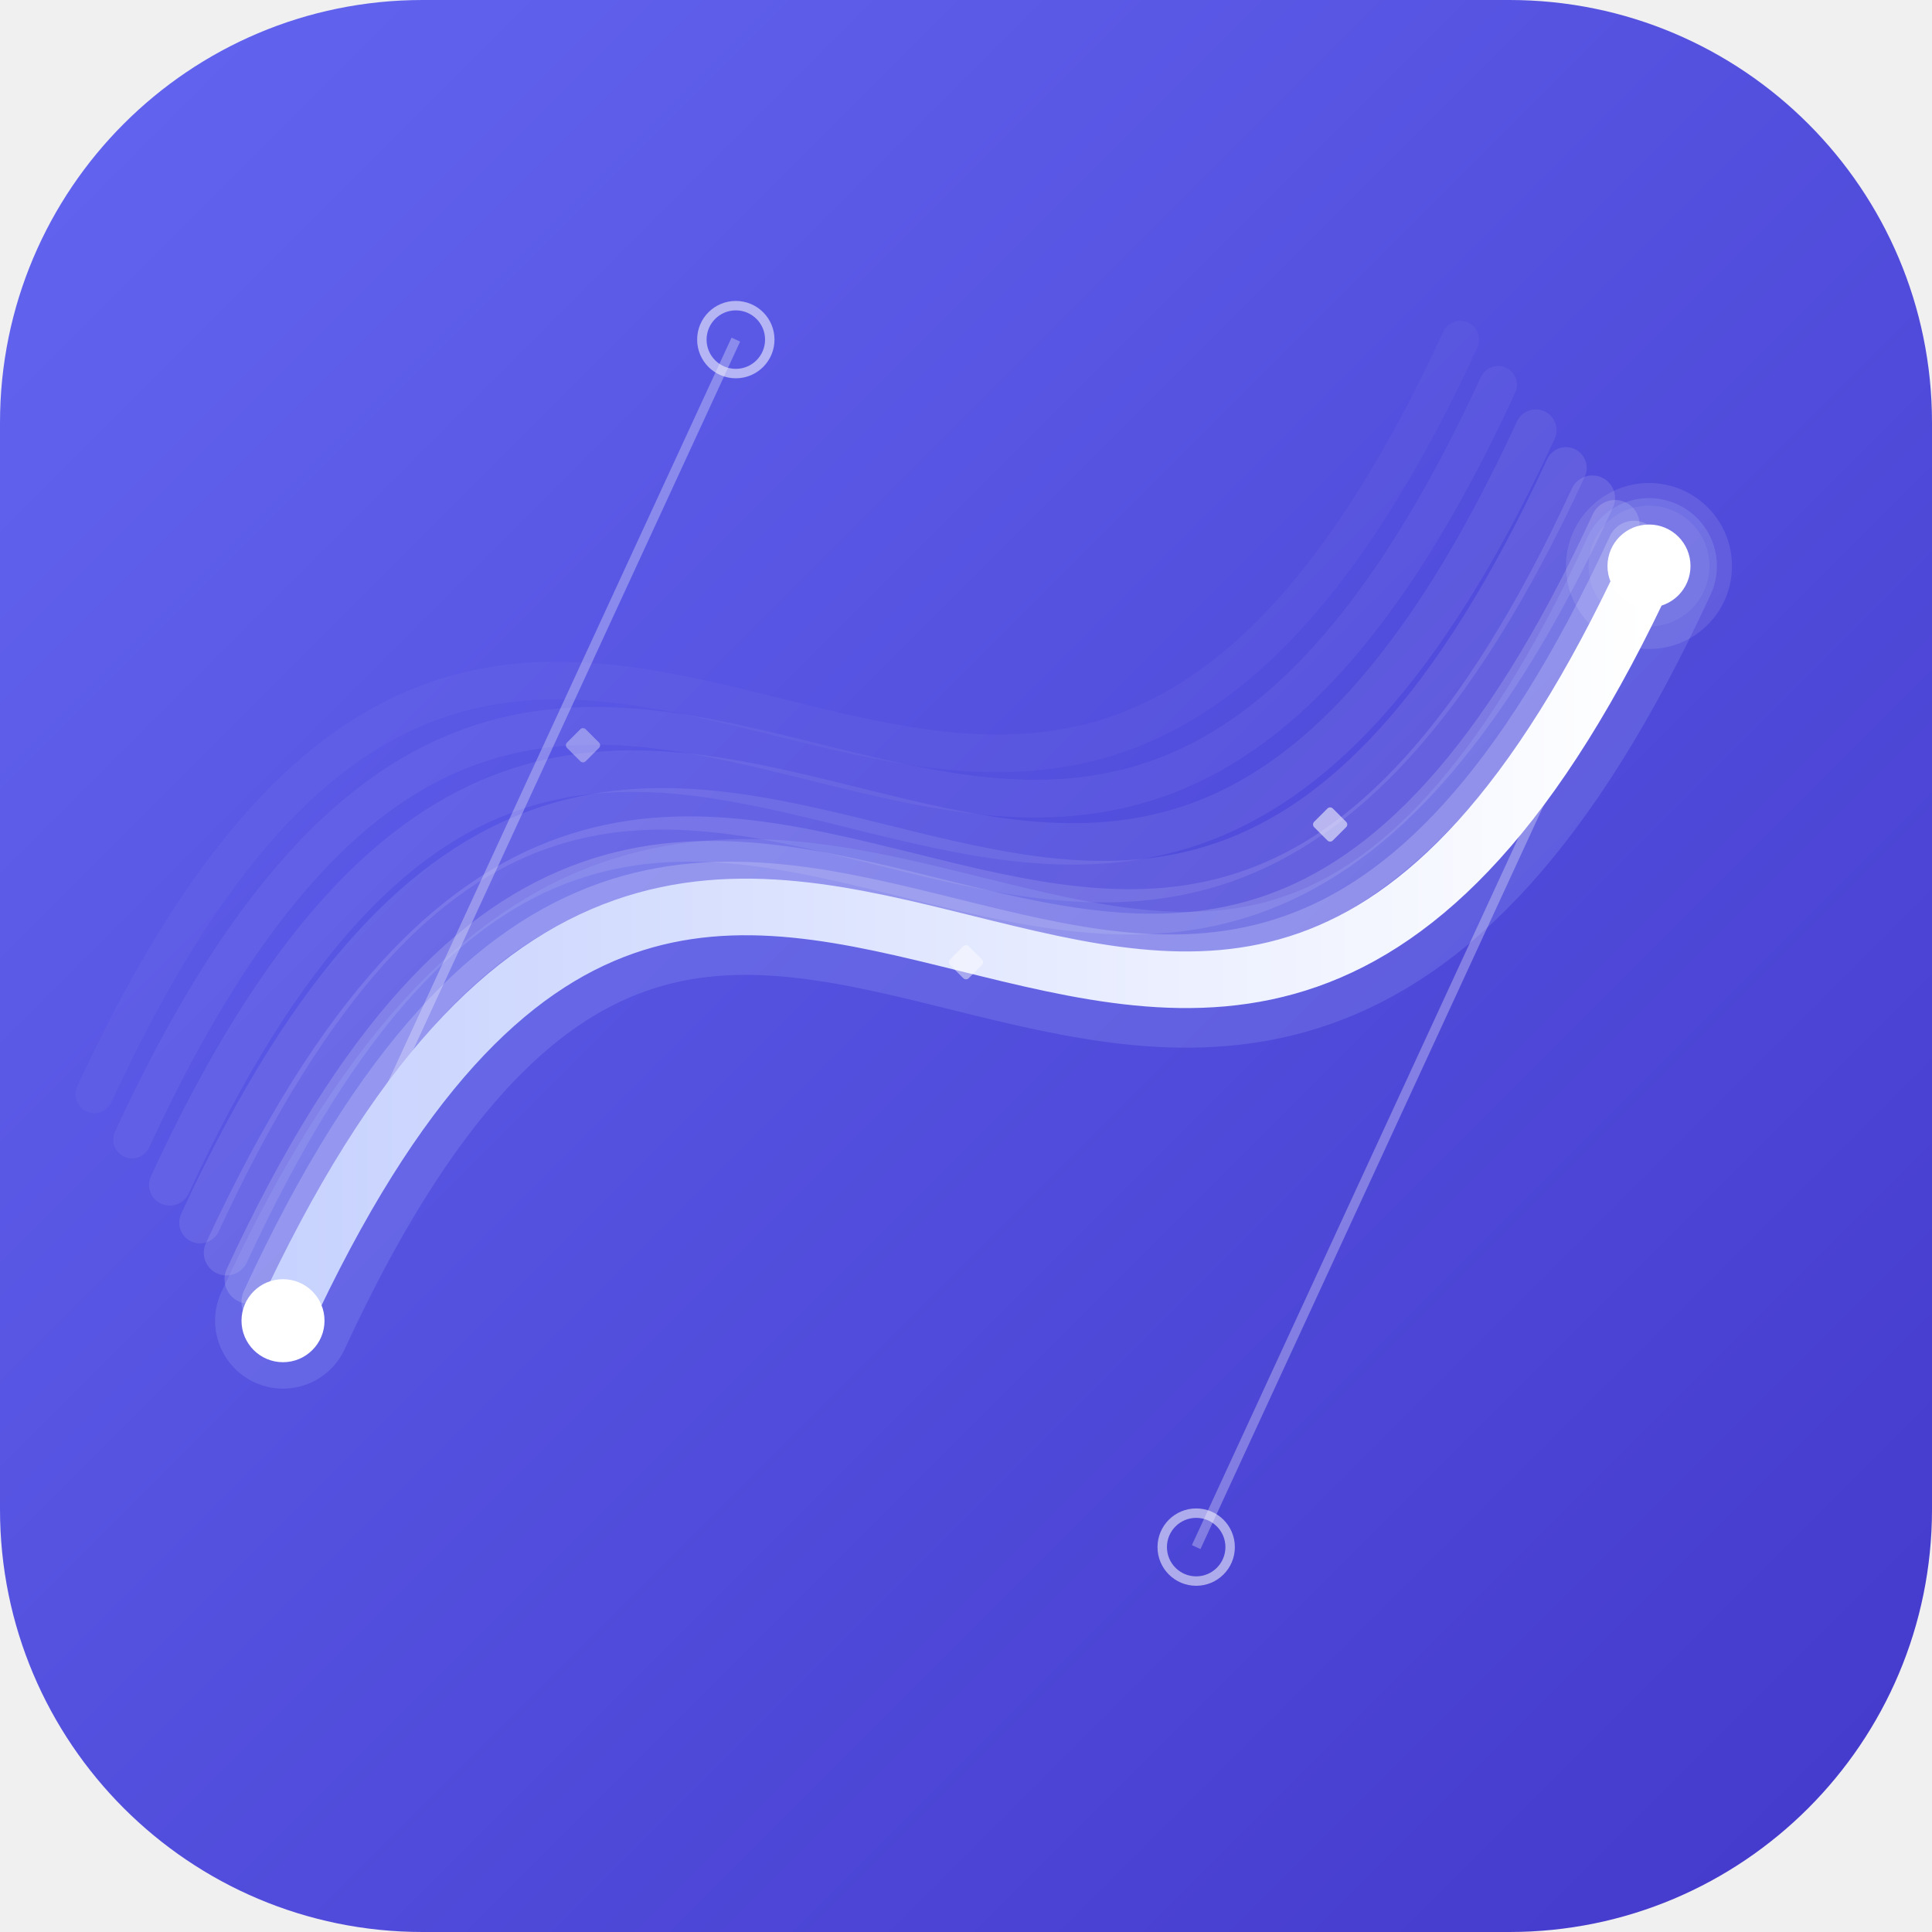
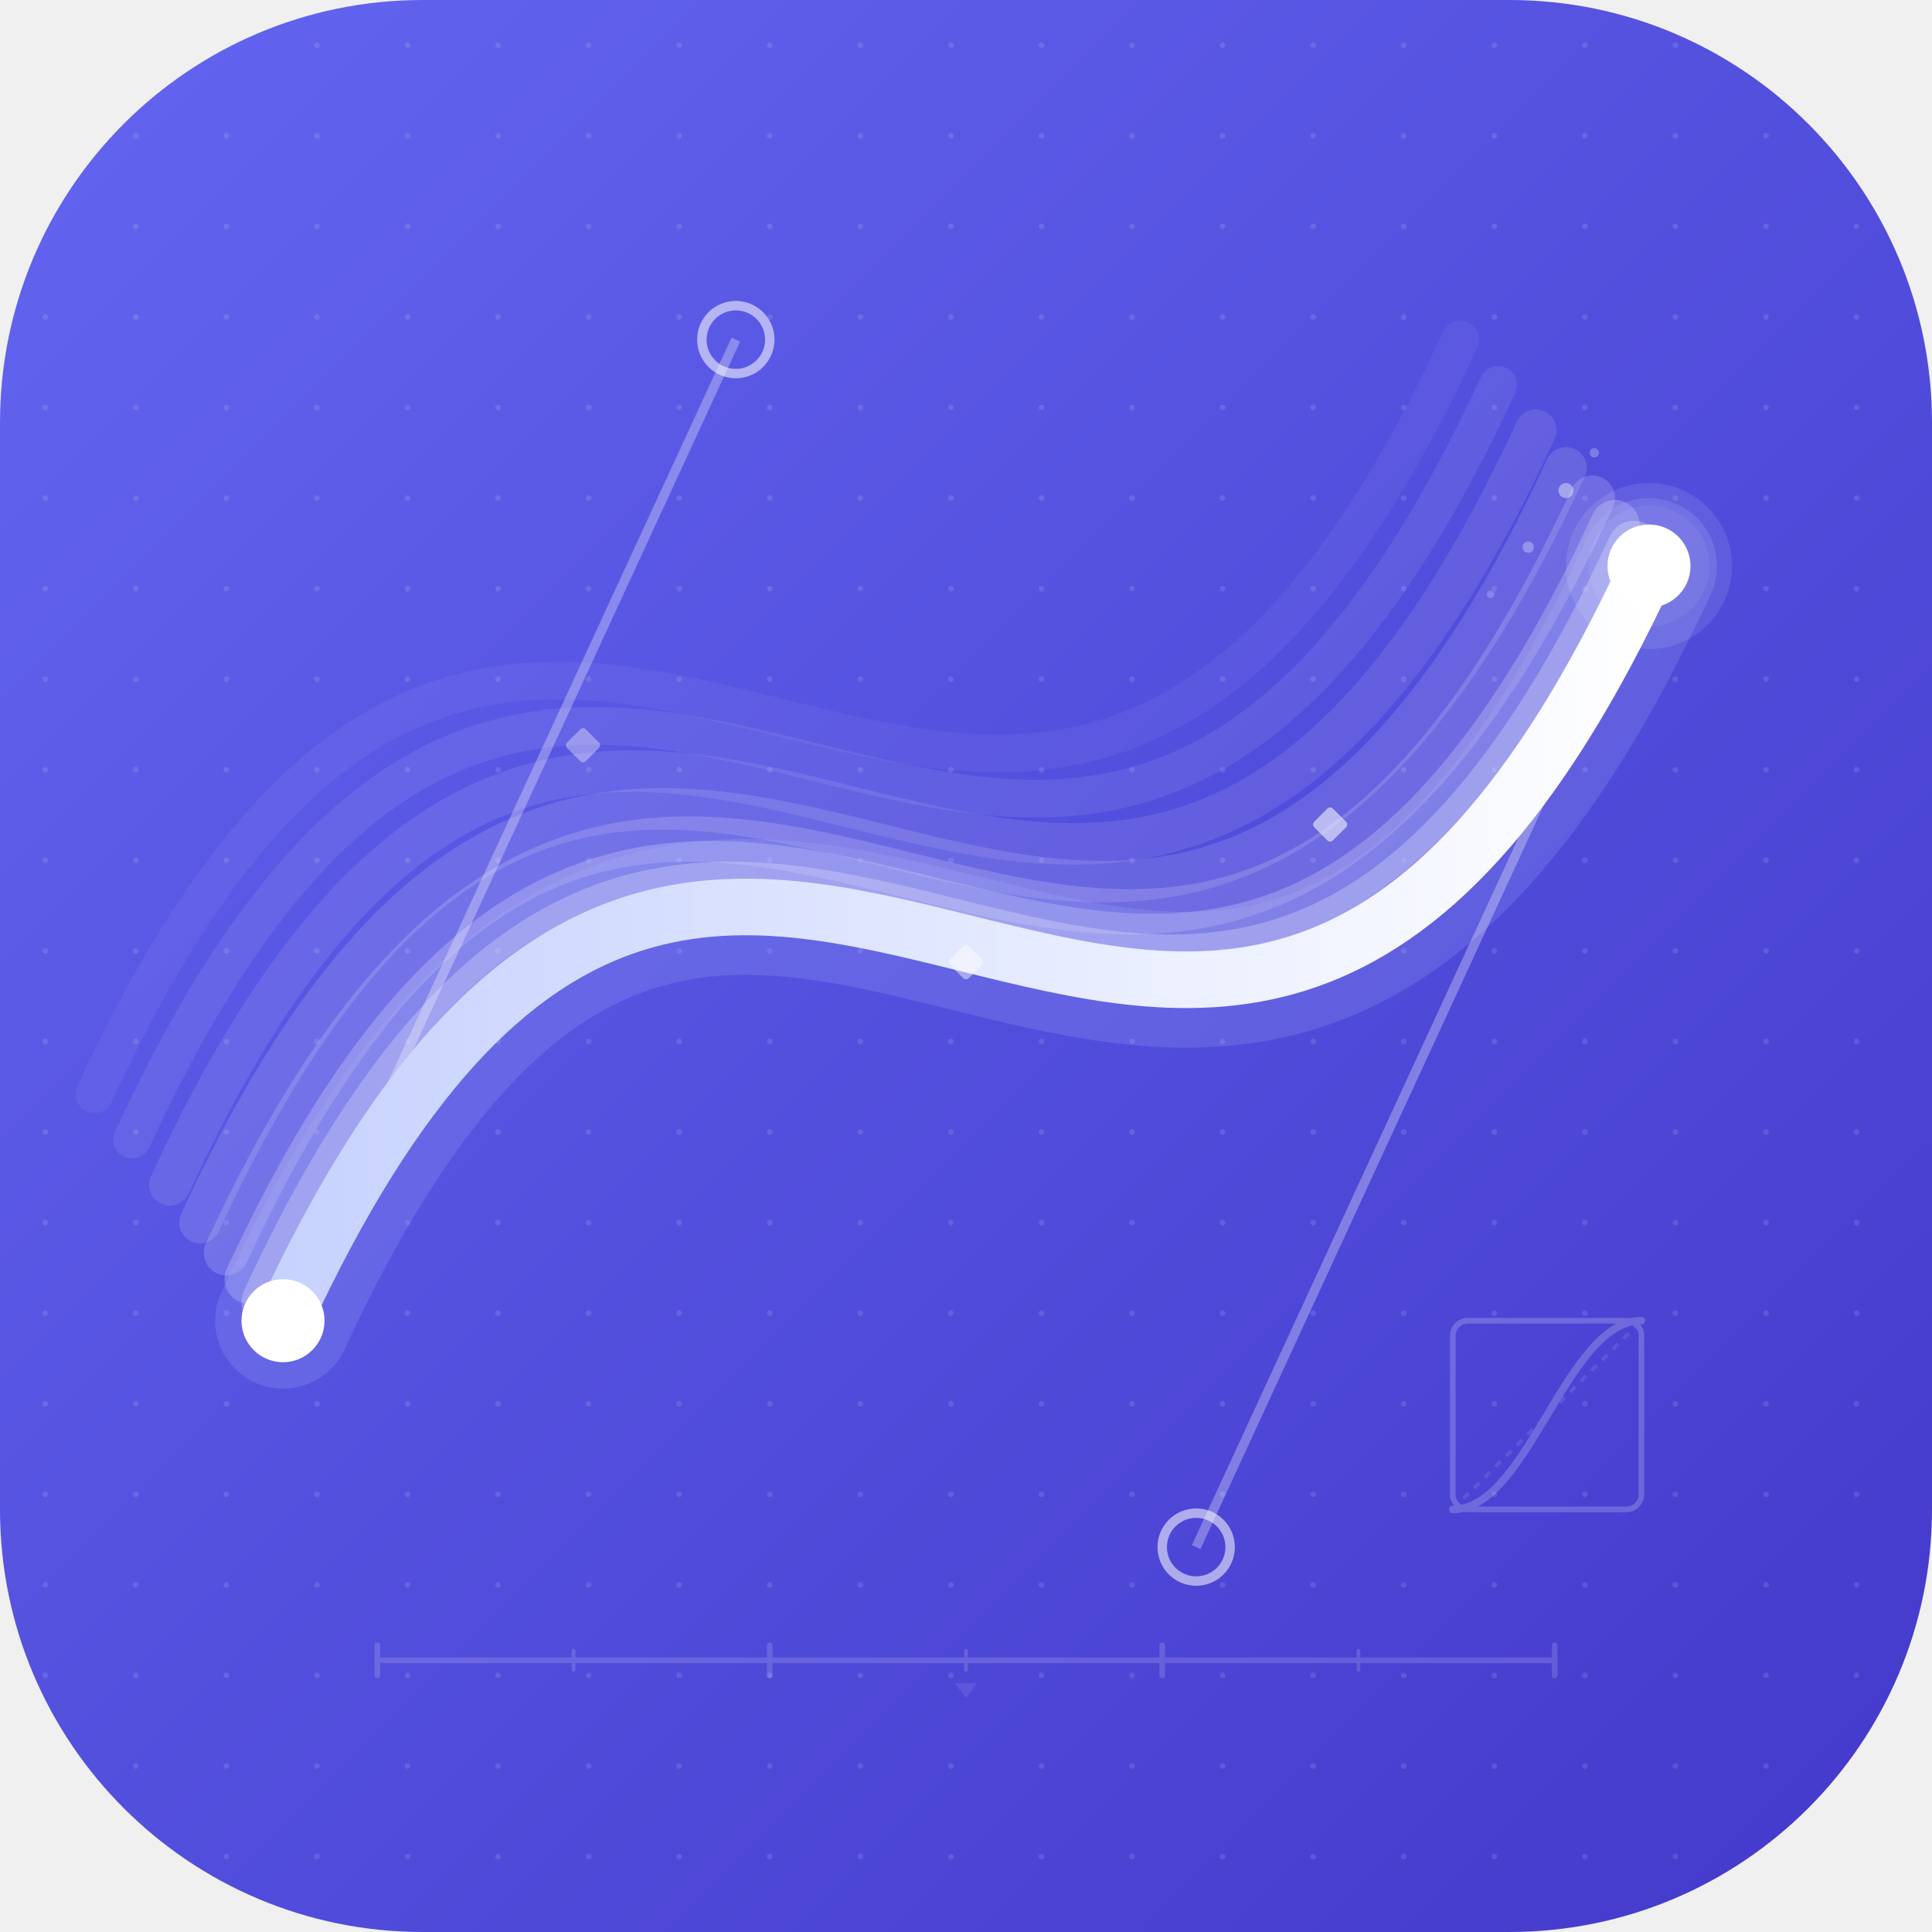
<svg xmlns="http://www.w3.org/2000/svg" viewBox="0 0 1024 1024" width="1024" height="1024">
  <defs>
    <linearGradient id="bg" x1="0" y1="0" x2="1" y2="1">
      <stop offset="0%" stop-color="#6366F1" />
      <stop offset="100%" stop-color="#4338CA" />
    </linearGradient>
    <linearGradient id="curve-main" x1="0" y1="0" x2="1" y2="0">
      <stop offset="0%" stop-color="#C7D2FE" />
      <stop offset="100%" stop-color="#FFFFFF" />
    </linearGradient>
+     <pattern id="dots" x="0" y="0" width="48" height="48" patternUnits="userSpaceOnUse">
+       <circle cx="24" cy="24" r="1.5" fill="#FFFFFF" opacity="0.12" />
+     </pattern>
  </defs>
  <rect width="1024" height="1024" rx="224" ry="224" fill="url(#bg)" />
-   <path d="M 150 700 C 390 180, 634 820, 874 300" fill="none" stroke="#FFFFFF" stroke-opacity="0.03" stroke-width="20" stroke-linecap="round" transform="translate(-100, -120)" />
-   <path d="M 150 700 C 390 180, 634 820, 874 300" fill="none" stroke="#FFFFFF" stroke-opacity="0.05" stroke-width="20" stroke-linecap="round" transform="translate(-80, -96)" />
-   <path d="M 150 700 C 390 180, 634 820, 874 300" fill="none" stroke="#FFFFFF" stroke-opacity="0.07" stroke-width="22" stroke-linecap="round" transform="translate(-60, -72)" />
-   <path d="M 150 700 C 390 180, 634 820, 874 300" fill="none" stroke="#FFFFFF" stroke-opacity="0.09" stroke-width="22" stroke-linecap="round" transform="translate(-44, -52)" />
-   <path d="M 150 700 C 390 180, 634 820, 874 300" fill="none" stroke="#FFFFFF" stroke-opacity="0.12" stroke-width="24" stroke-linecap="round" transform="translate(-30, -36)" />
-   <path d="M 150 700 C 390 180, 634 820, 874 300" fill="none" stroke="#FFFFFF" stroke-opacity="0.16" stroke-width="26" stroke-linecap="round" transform="translate(-18, -22)" />
-   <path d="M 150 700 C 390 180, 634 820, 874 300" fill="none" stroke="#FFFFFF" stroke-opacity="0.22" stroke-width="28" stroke-linecap="round" transform="translate(-8, -10)" />
+   <rect width="1024" height="1024" rx="224" ry="224" fill="url(#dots)" />
+   <path d="M 150 700 C 390 180, 634 820, 874 300" fill="none" stroke="#FFFFFF" stroke-opacity="0.05" stroke-width="20" stroke-linecap="round" transform="translate(-100, -120)" />
+   <path d="M 150 700 C 390 180, 634 820, 874 300" fill="none" stroke="#FFFFFF" stroke-opacity="0.08" stroke-width="20" stroke-linecap="round" transform="translate(-80, -96)" />
+   <path d="M 150 700 C 390 180, 634 820, 874 300" fill="none" stroke="#FFFFFF" stroke-opacity="0.10" stroke-width="22" stroke-linecap="round" transform="translate(-60, -72)" />
+   <path d="M 150 700 C 390 180, 634 820, 874 300" fill="none" stroke="#FFFFFF" stroke-opacity="0.13" stroke-width="22" stroke-linecap="round" transform="translate(-44, -52)" />
+   <path d="M 150 700 C 390 180, 634 820, 874 300" fill="none" stroke="#FFFFFF" stroke-opacity="0.17" stroke-width="24" stroke-linecap="round" transform="translate(-30, -36)" />
+   <path d="M 150 700 C 390 180, 634 820, 874 300" fill="none" stroke="#FFFFFF" stroke-opacity="0.22" stroke-width="26" stroke-linecap="round" transform="translate(-18, -22)" />
+   <path d="M 150 700 C 390 180, 634 820, 874 300" fill="none" stroke="#FFFFFF" stroke-opacity="0.28" stroke-width="28" stroke-linecap="round" transform="translate(-8, -10)" />
  <path d="M 150 700 C 390 180, 634 820, 874 300" fill="none" stroke="#A5B4FC" stroke-opacity="0.2" stroke-width="72" stroke-linecap="round" />
  <line x1="150" y1="700" x2="390" y2="180" stroke="#FFFFFF" stroke-opacity="0.3" stroke-width="5" />
  <line x1="874" y1="300" x2="634" y2="820" stroke="#FFFFFF" stroke-opacity="0.3" stroke-width="5" />
  <path d="M 150 700 C 390 180, 634 820, 874 300" fill="none" stroke="url(#curve-main)" stroke-width="30" stroke-linecap="round" />
  <rect x="302" y="388" width="14" height="14" rx="2" transform="rotate(45, 309, 395)" fill="#FFFFFF" opacity="0.35" />
  <rect x="505" y="503" width="14" height="14" rx="2" transform="rotate(45, 512, 510)" fill="#FFFFFF" opacity="0.45" />
  <rect x="698" y="430" width="14" height="14" rx="2" transform="rotate(45, 705, 437)" fill="#FFFFFF" opacity="0.55" />
  <circle cx="390" cy="180" r="18" fill="none" stroke="#FFFFFF" stroke-opacity="0.55" stroke-width="5" />
  <circle cx="634" cy="820" r="18" fill="none" stroke="#FFFFFF" stroke-opacity="0.55" stroke-width="5" />
  <circle cx="150" cy="700" r="22" fill="#FFFFFF" />
  <circle cx="874" cy="300" r="22" fill="#FFFFFF" />
  <circle cx="874" cy="300" r="44" fill="#FFFFFF" opacity="0.1" />
  <circle cx="874" cy="300" r="32" fill="#FFFFFF" opacity="0.06" />
+   <circle cx="830" cy="260" r="4" fill="#FFFFFF" opacity="0.4" />
+   <circle cx="810" cy="290" r="3" fill="#FFFFFF" opacity="0.3" />
+   <circle cx="845" cy="240" r="2.5" fill="#FFFFFF" opacity="0.25" />
+   <circle cx="790" cy="315" r="2" fill="#FFFFFF" opacity="0.2" />
+   <g transform="translate(770, 700)" opacity="0.2">
+     <rect x="0" y="0" width="100" height="100" rx="8" fill="none" stroke="#FFFFFF" stroke-width="3" />
+     <line x1="0" y1="100" x2="100" y2="0" stroke="#FFFFFF" stroke-width="2" stroke-dasharray="4 4" opacity="0.5" />
+     <path d="M 0 100 C 40 100, 60 0, 100 0" fill="none" stroke="#FFFFFF" stroke-width="4" stroke-linecap="round" />
+   </g>
+   <g transform="translate(200, 880)" opacity="0.15">
+     <line x1="0" y1="0" x2="624" y2="0" stroke="#FFFFFF" stroke-width="3" stroke-linecap="round" />
+     <line x1="0" y1="-8" x2="0" y2="8" stroke="#FFFFFF" stroke-width="3" stroke-linecap="round" />
+     <line x1="104" y1="-5" x2="104" y2="5" stroke="#FFFFFF" stroke-width="2" stroke-linecap="round" />
+     <line x1="208" y1="-8" x2="208" y2="8" stroke="#FFFFFF" stroke-width="3" stroke-linecap="round" />
+     <line x1="312" y1="-5" x2="312" y2="5" stroke="#FFFFFF" stroke-width="2" stroke-linecap="round" />
+     <line x1="416" y1="-8" x2="416" y2="8" stroke="#FFFFFF" stroke-width="3" stroke-linecap="round" />
+     <line x1="520" y1="-5" x2="520" y2="5" stroke="#FFFFFF" stroke-width="2" stroke-linecap="round" />
+     <line x1="624" y1="-8" x2="624" y2="8" stroke="#FFFFFF" stroke-width="3" stroke-linecap="round" />
+     <polygon points="306,12 318,12 312,20" fill="#FFFFFF" opacity="0.6" />
+   </g>
</svg>
